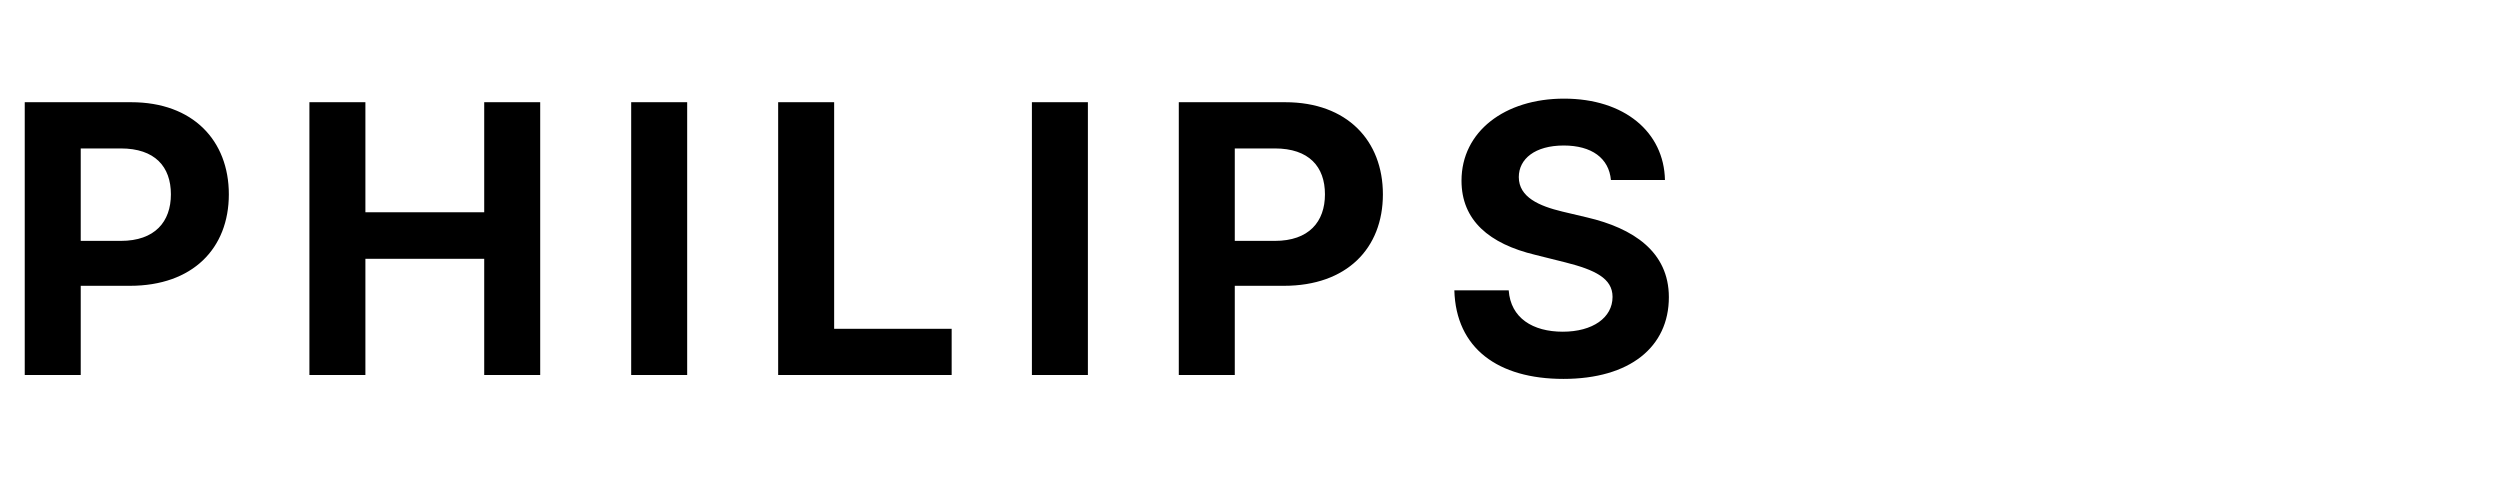
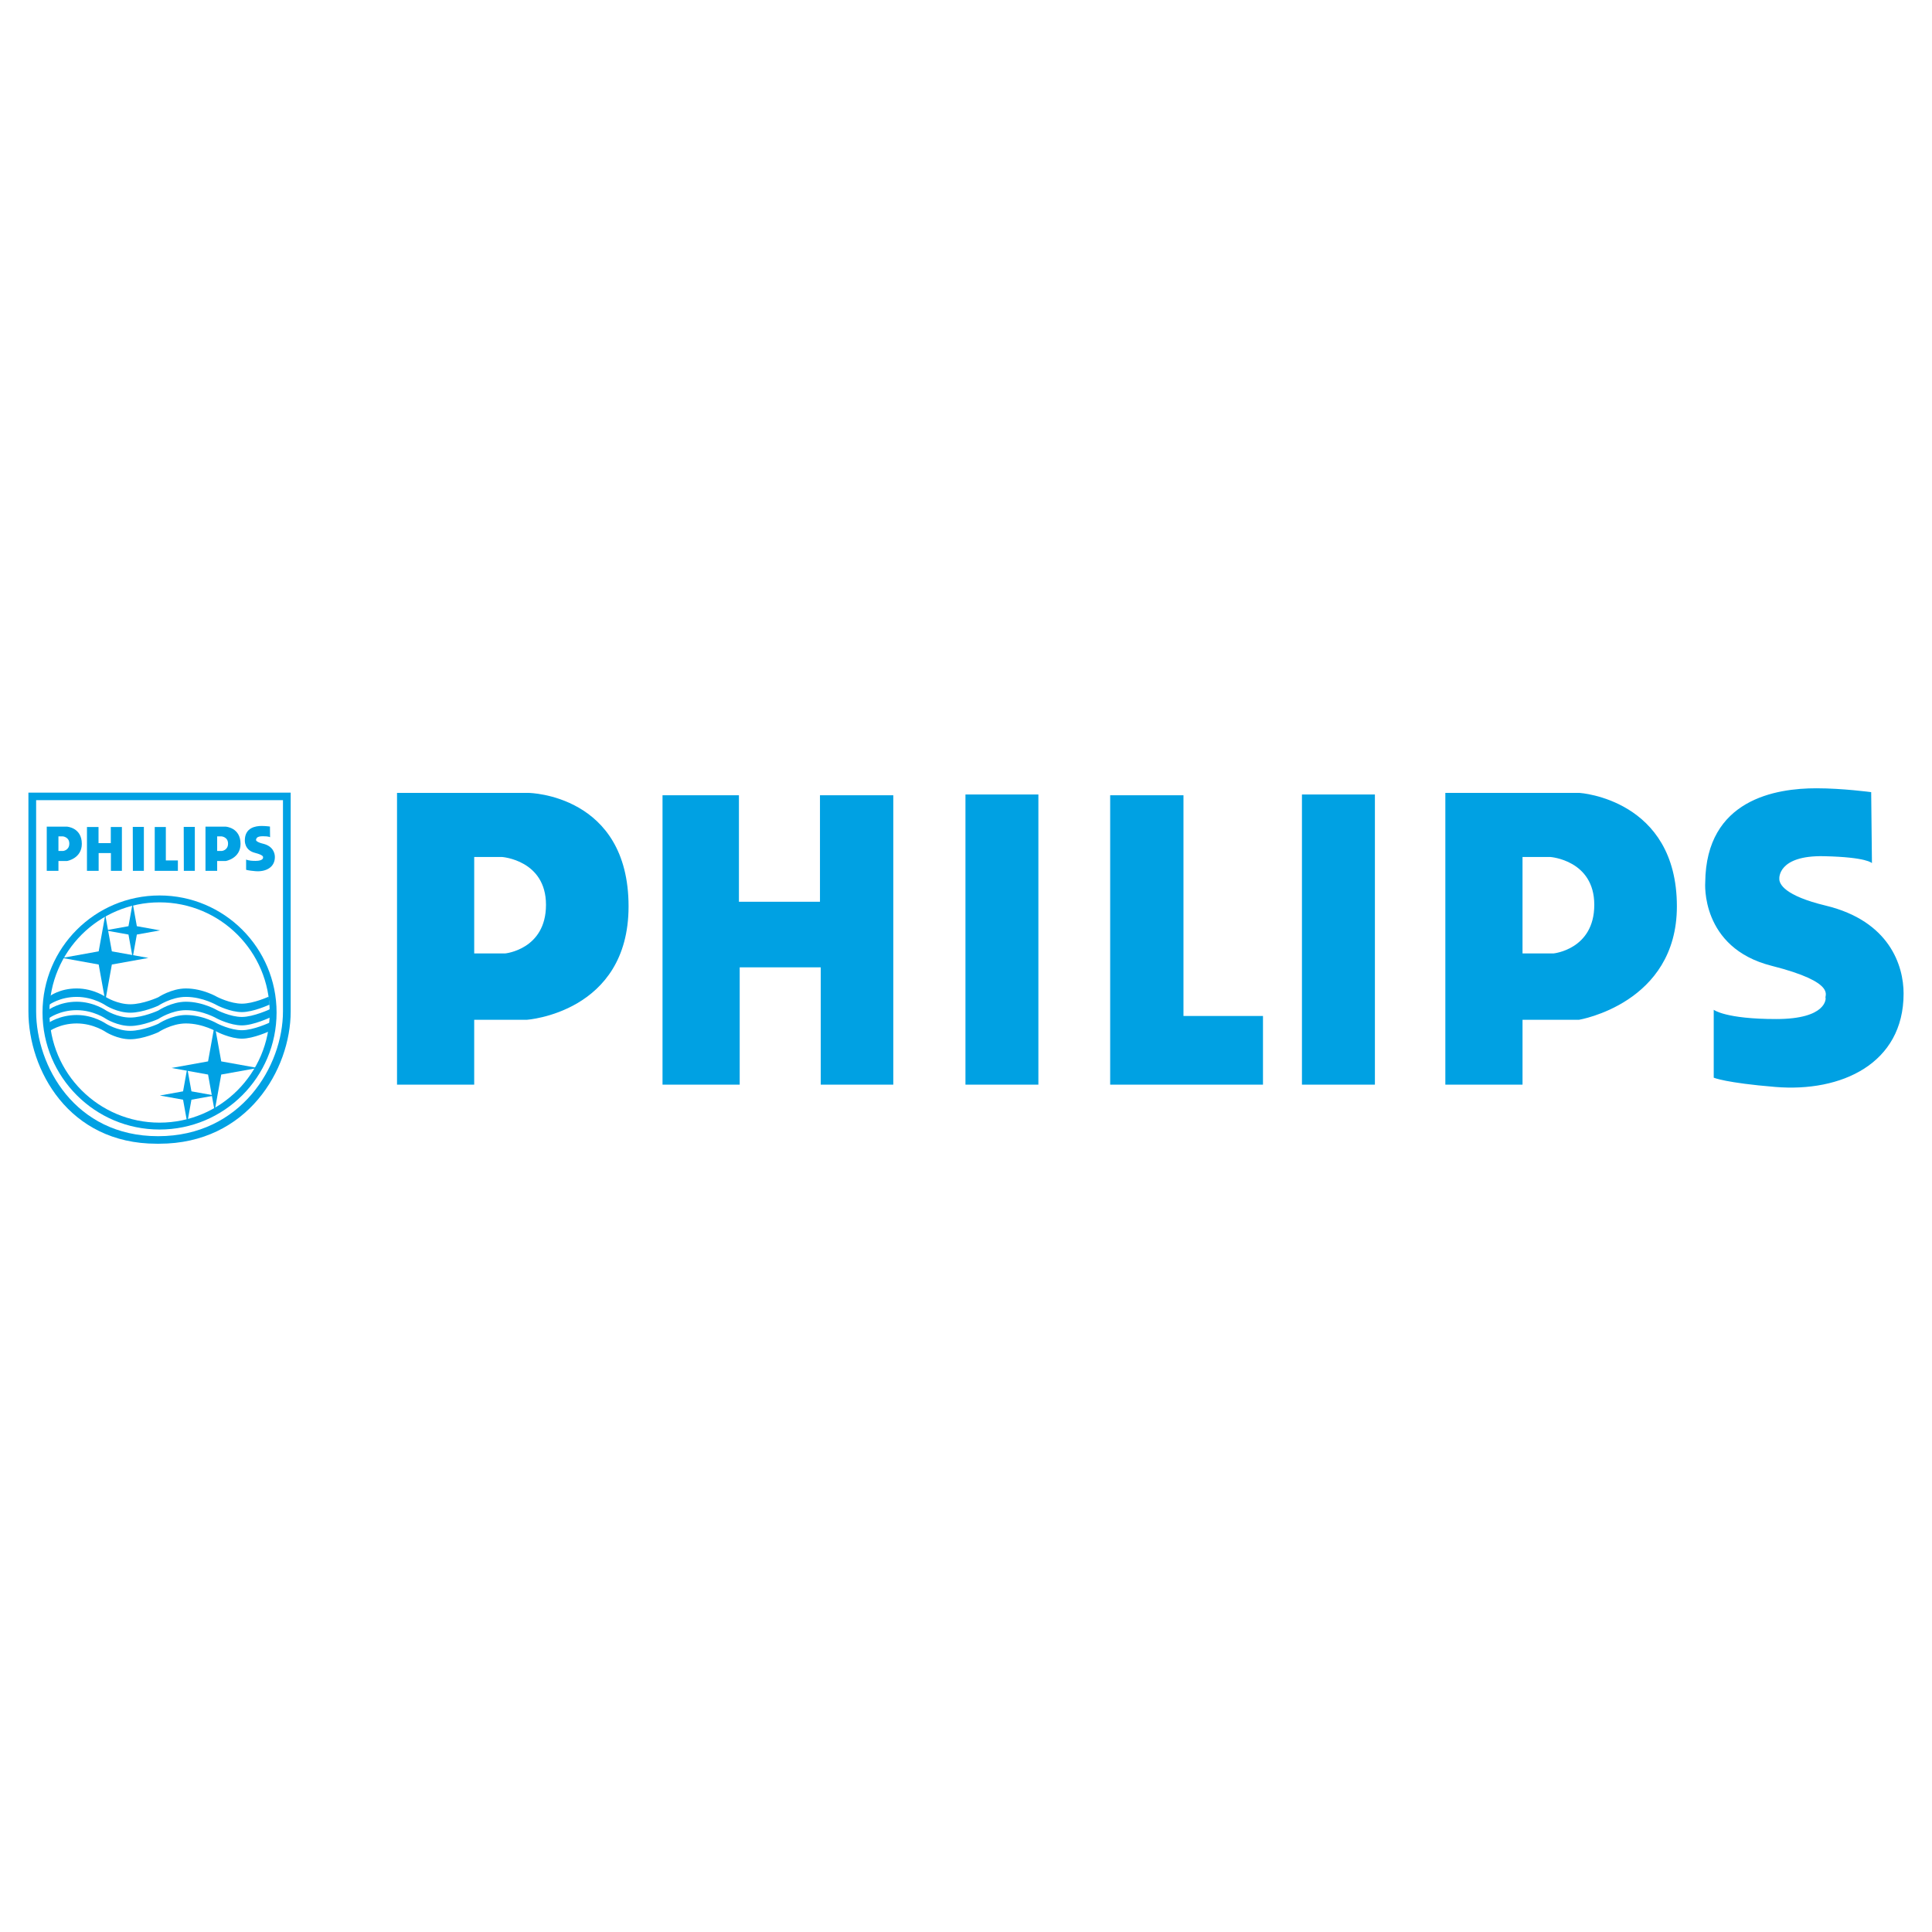
- <svg xmlns="http://www.w3.org/2000/svg" viewBox="0 0 120 24" fill="currentColor">
-   <text font-family="Inter, sans-serif" font-weight="700" font-size="18" letter-spacing="2" y="18">PHILIPS</text>
+ <svg xmlns="http://www.w3.org/2000/svg" width="2500" height="2500" viewBox="0 0 192.756 192.756">
+   <g fill-rule="evenodd" clip-rule="evenodd">
+     <path d="M39.611 79.109h13.154s9.947.154 9.947 11.319c0 10.627-10.164 11.319-10.164 11.319h-5.237v6.469h-7.7V79.109zm7.7 16.017h3.081s4.081-.385 4.081-4.851-4.389-4.774-4.389-4.774h-2.772v9.625h-.001zM144.201 79.109H157.6s9.703.616 9.703 11.319c0 9.702-9.779 11.319-9.779 11.319h-5.621v6.469h-7.701V79.109h-.001zm7.701 16.017h3.08s4.08-.385 4.08-4.851-4.389-4.774-4.389-4.774h-2.771v9.625zM66.1 79.341h7.623v10.626h8.086V79.341h7.315v28.876h-7.238V96.512H73.8v11.705h-7.7V79.341zM96.324 79.264h7.276v28.953h-7.276V79.264zM129.896 79.264h7.278v28.953h-7.278V79.264zM110.762 79.341h7.314v22.022h7.932v6.854h-15.246V79.341zM186.688 79.032s-2.85-.385-5.467-.385c-4.006 0-11.012 1.078-11.09 9.395 0 0-.512 6.512 6.623 8.316 6.699 1.694 5.197 3.042 5.391 3.234 0 0 .154 2.078-4.93 2.078-5.082 0-6.236-.924-6.236-.924v6.776s1.172.514 6.16.924c6.545.539 12.783-2.303 12.783-9.316 0-2.772-1.387-7.239-7.777-8.779-4.088-.985-4.652-2.152-4.621-2.695 0 0-.18-2.335 4.467-2.233 4.311.095 4.773.693 4.773.693l-.076-7.084zM15.624 114.109c-8.795 0-12.789-7.407-12.789-13.201V79.081h26.167v21.827c0 5.794-4.31 13.201-13.105 13.201h-.273zm.16-.752c8.275 0 12.448-7.006 12.448-12.457V79.832H3.605V100.9c0 5.451 3.877 12.457 12.152 12.457h.027z" fill="#00a1e3" />
+     <path d="M4.242 101.017c0-6.449 5.228-11.676 11.676-11.676s11.676 5.228 11.676 11.676-5.228 11.676-11.676 11.676-11.676-5.228-11.676-11.676zm11.676 10.989c6.069 0 10.989-4.92 10.989-10.989s-4.92-10.989-10.989-10.989c-6.069 0-10.989 4.92-10.989 10.989s4.92 10.989 10.989 10.989z" fill="#00a1e3" />
+     <path fill="#00a1e3" d="M10.503 91.271l.657 3.645 3.645.657-3.645.657-.657 3.645-.657-3.645-3.645-.657 3.645-.657.657-3.645z" />
+     <path fill="#00a1e3" d="M13.235 90.091l.418 2.315 2.315.418-2.315.417-.418 2.316-.417-2.316-2.316-.417 2.316-.418.417-2.315zM21.415 110.854l-.657-3.646-3.645-.657 3.645-.657.657-3.645.657 3.645 3.645.657-3.645.657-.657 3.646z" />
+     <path fill="#00a1e3" d="M18.683 112.033l-.418-2.315-2.316-.418 2.316-.417.418-2.316.417 2.316 2.316.417-2.316.418-.417 2.315zM26.805 99.438s-1.518.698-2.671.698-2.458-.667-2.458-.667-1.427-.851-3.126-.851c-1.457 0-2.763.88-2.763.88s-1.518.698-2.792.698c-1.275 0-2.398-.698-2.398-.698s-1.244-.88-2.944-.88-2.698.774-2.698.774l-.064.865s1.062-.797 2.762-.797 2.944.88 2.944.88 1.123.698 2.398.698c1.274 0 2.792-.698 2.792-.698s1.306-.88 2.763-.88c1.7 0 3.126.85 3.126.85s1.305.668 2.458.668 2.762-.751 2.762-.751l-.091-.789zM26.917 102.018s-1.629.767-2.782.767-2.458-.668-2.458-.668-1.427-.85-3.126-.85c-1.457 0-2.763.88-2.763.88s-1.518.698-2.792.698c-1.275 0-2.398-.698-2.398-.698s-1.244-.88-2.944-.88-2.803.782-2.803.782l.041.857s1.062-.797 2.762-.797 2.944.88 2.944.88 1.123.698 2.398.698c1.274 0 2.792-.698 2.792-.698s1.306-.88 2.763-.88c1.7 0 3.126.85 3.126.85s1.305.668 2.458.668 2.762-.752 2.762-.752l.02-.857z" />
+     <path d="M26.947 100.683s-1.659.778-2.812.778-2.458-.668-2.458-.668-1.427-.851-3.126-.851c-1.457 0-2.763.881-2.763.881s-1.518.698-2.792.698c-1.275 0-2.398-.698-2.398-.698s-1.244-.881-2.944-.881-2.803.801-2.803.801l.041.839s1.062-.797 2.762-.797 2.944.88 2.944.88 1.123.698 2.398.698c1.274 0 2.792-.698 2.792-.698s1.306-.88 2.763-.88c1.7 0 3.126.85 3.126.85s1.305.668 2.458.668 2.843-.801 2.843-.801l-.031-.819zM4.665 82.476h2.029s1.469.093 1.469 1.714c0 1.469-1.481 1.714-1.481 1.714h-.851v.979H4.665v-4.407zM5.831 84.9h.466s.618-.058.618-.734-.665-.723-.665-.723h-.42V84.9h.001zM20.501 82.476h2.029s1.469.093 1.469 1.714c0 1.469-1.481 1.714-1.481 1.714h-.851v.979h-1.166v-4.407zm1.166 2.424h.467s.618-.058.618-.734-.665-.723-.665-.723h-.42V84.9zM8.676 82.511H9.83v1.608h1.224v-1.608h1.108v4.372h-1.096V85.11H9.842v1.773H8.676v-4.372zM13.247 82.499h1.107v4.384h-1.096l-.011-4.384zM18.33 82.499h1.108v4.384h-1.097l-.011-4.384zM15.438 82.511h1.108v3.334h1.201v1.038h-2.309v-4.372zM26.934 82.464s-.431-.058-.828-.058c-.606 0-1.667.163-1.679 1.422 0 0-.077.986 1.003 1.259 1.015.257.787.461.816.49 0 0 .023.314-.747.314-.769 0-.944-.14-.944-.14v1.026s.177.078.933.14c.991.082 1.936-.349 1.936-1.411 0-.42-.21-1.096-1.178-1.329-.619-.149-.734-.326-.7-.408.037-.086.023-.338.676-.338s.723.105.723.105l-.011-1.072z" fill="#00a1e3" />
+   </g>
</svg>
